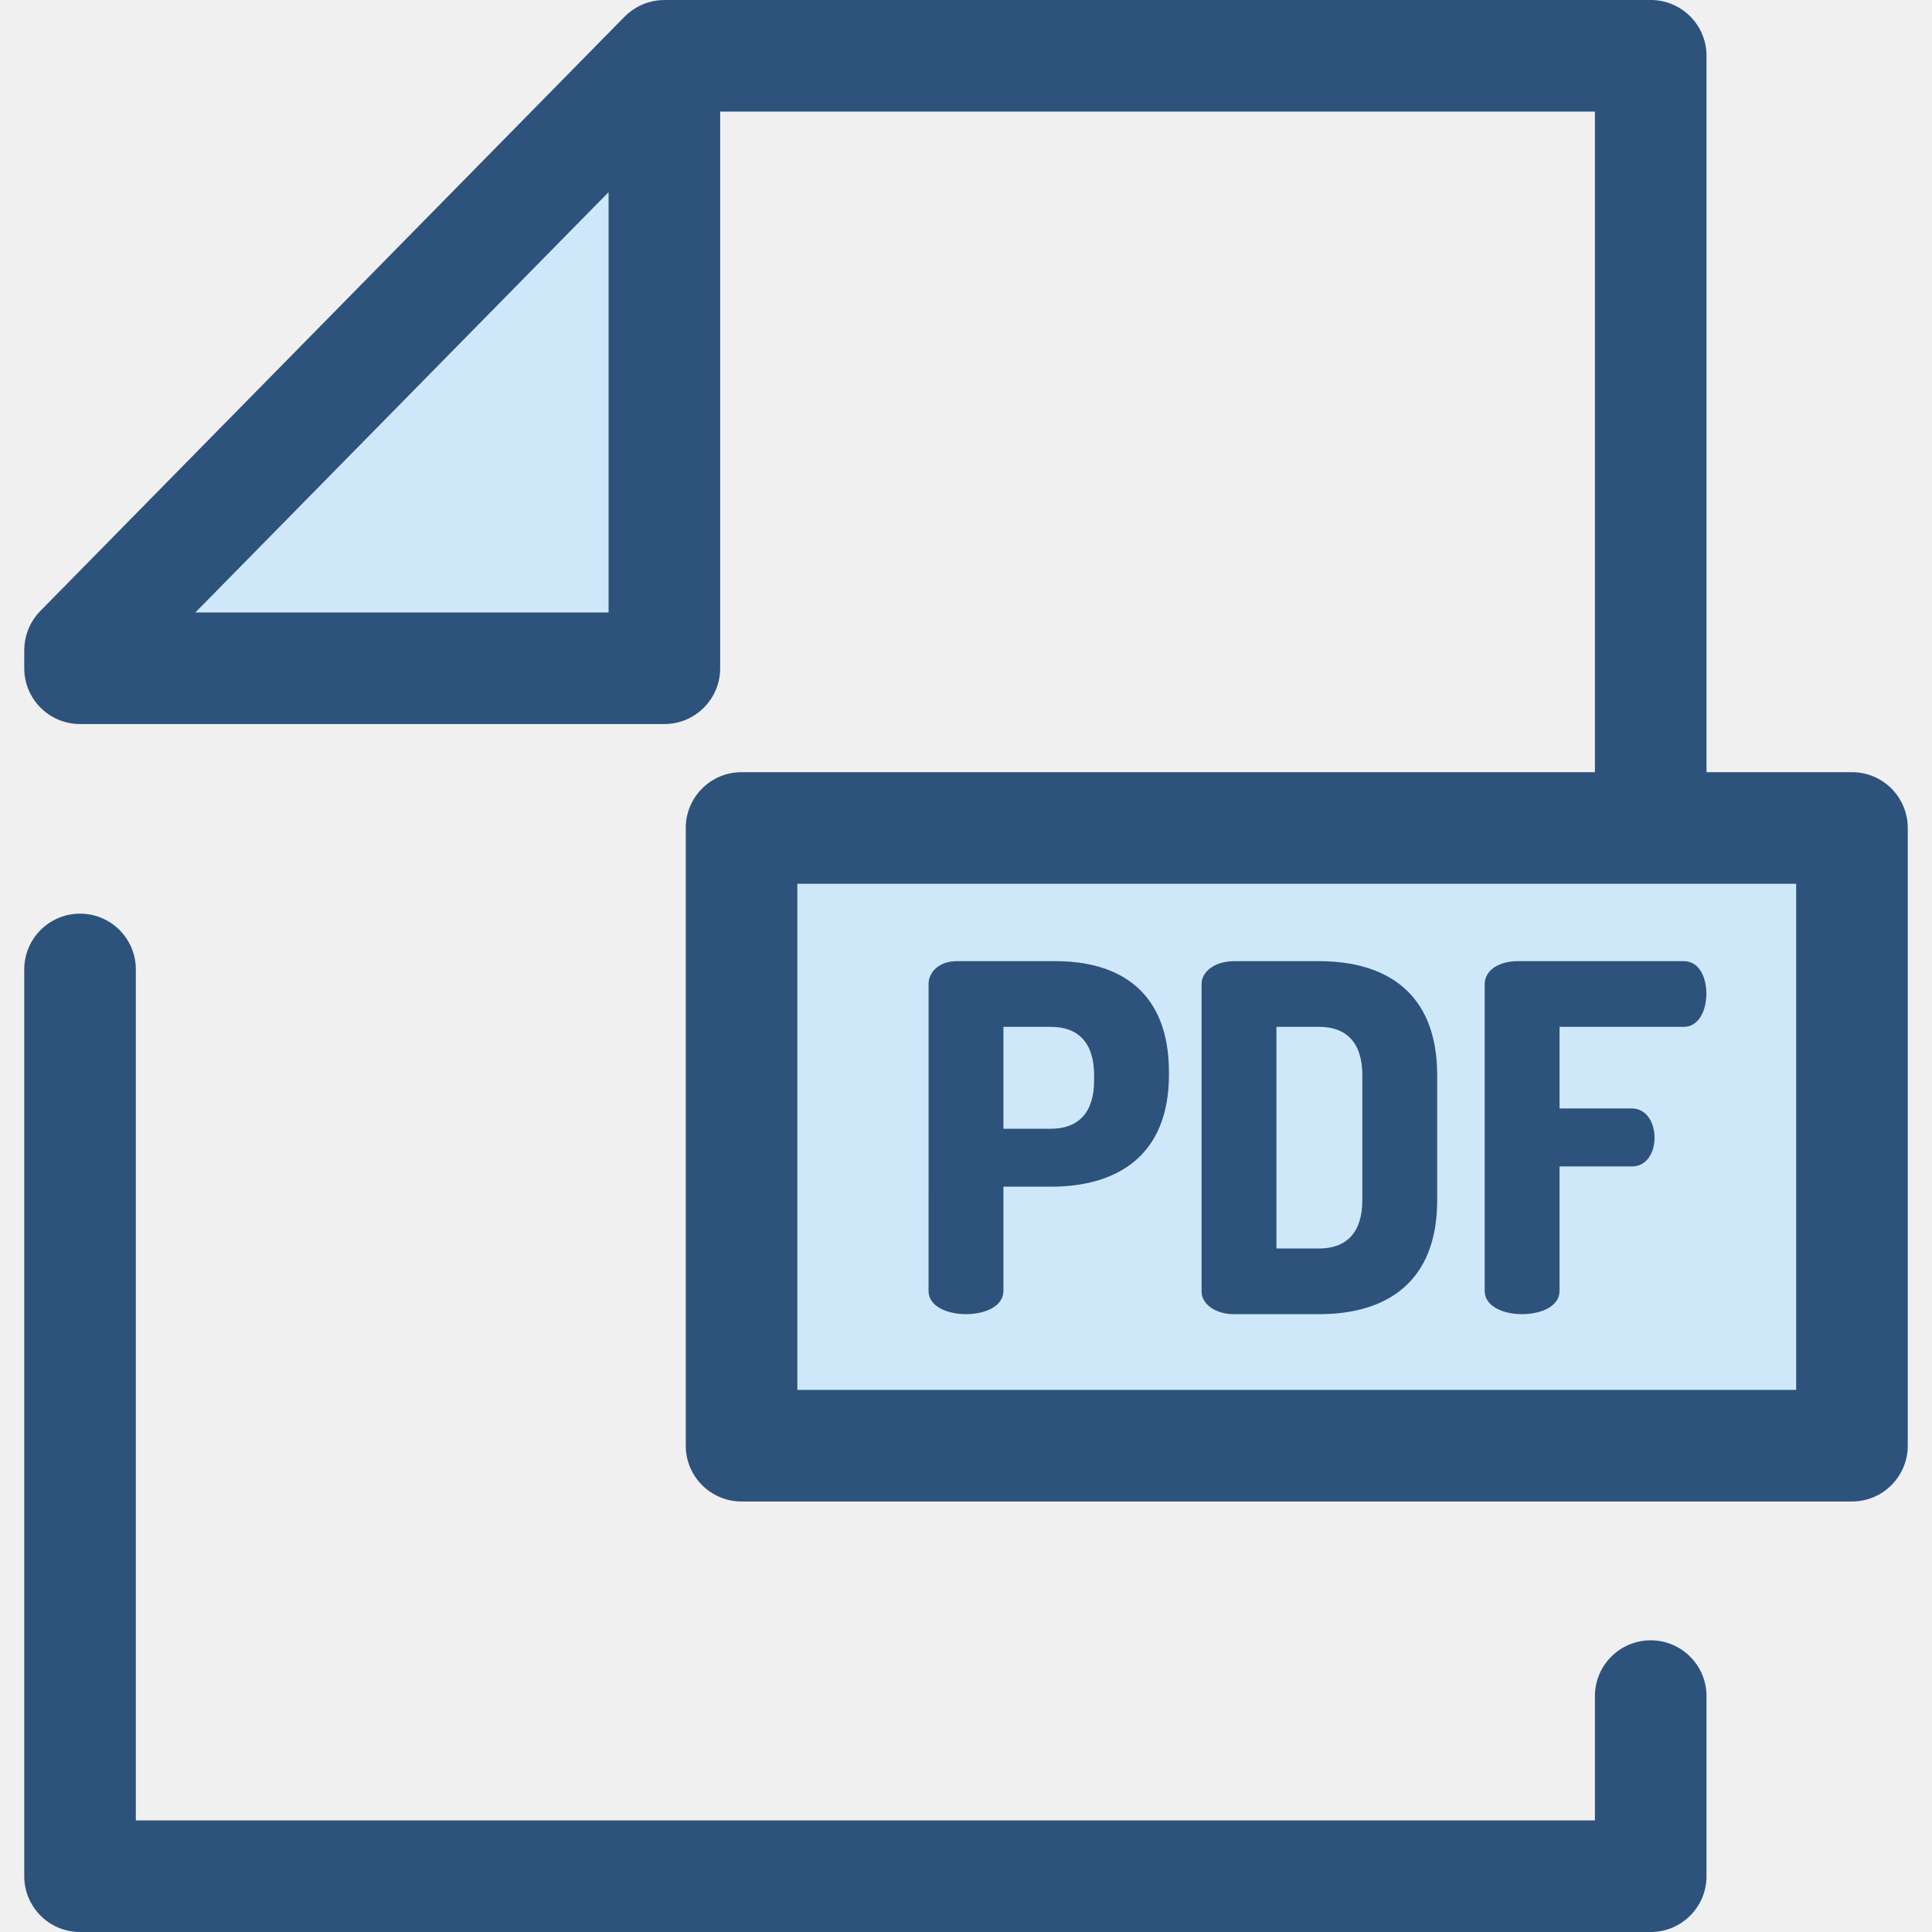
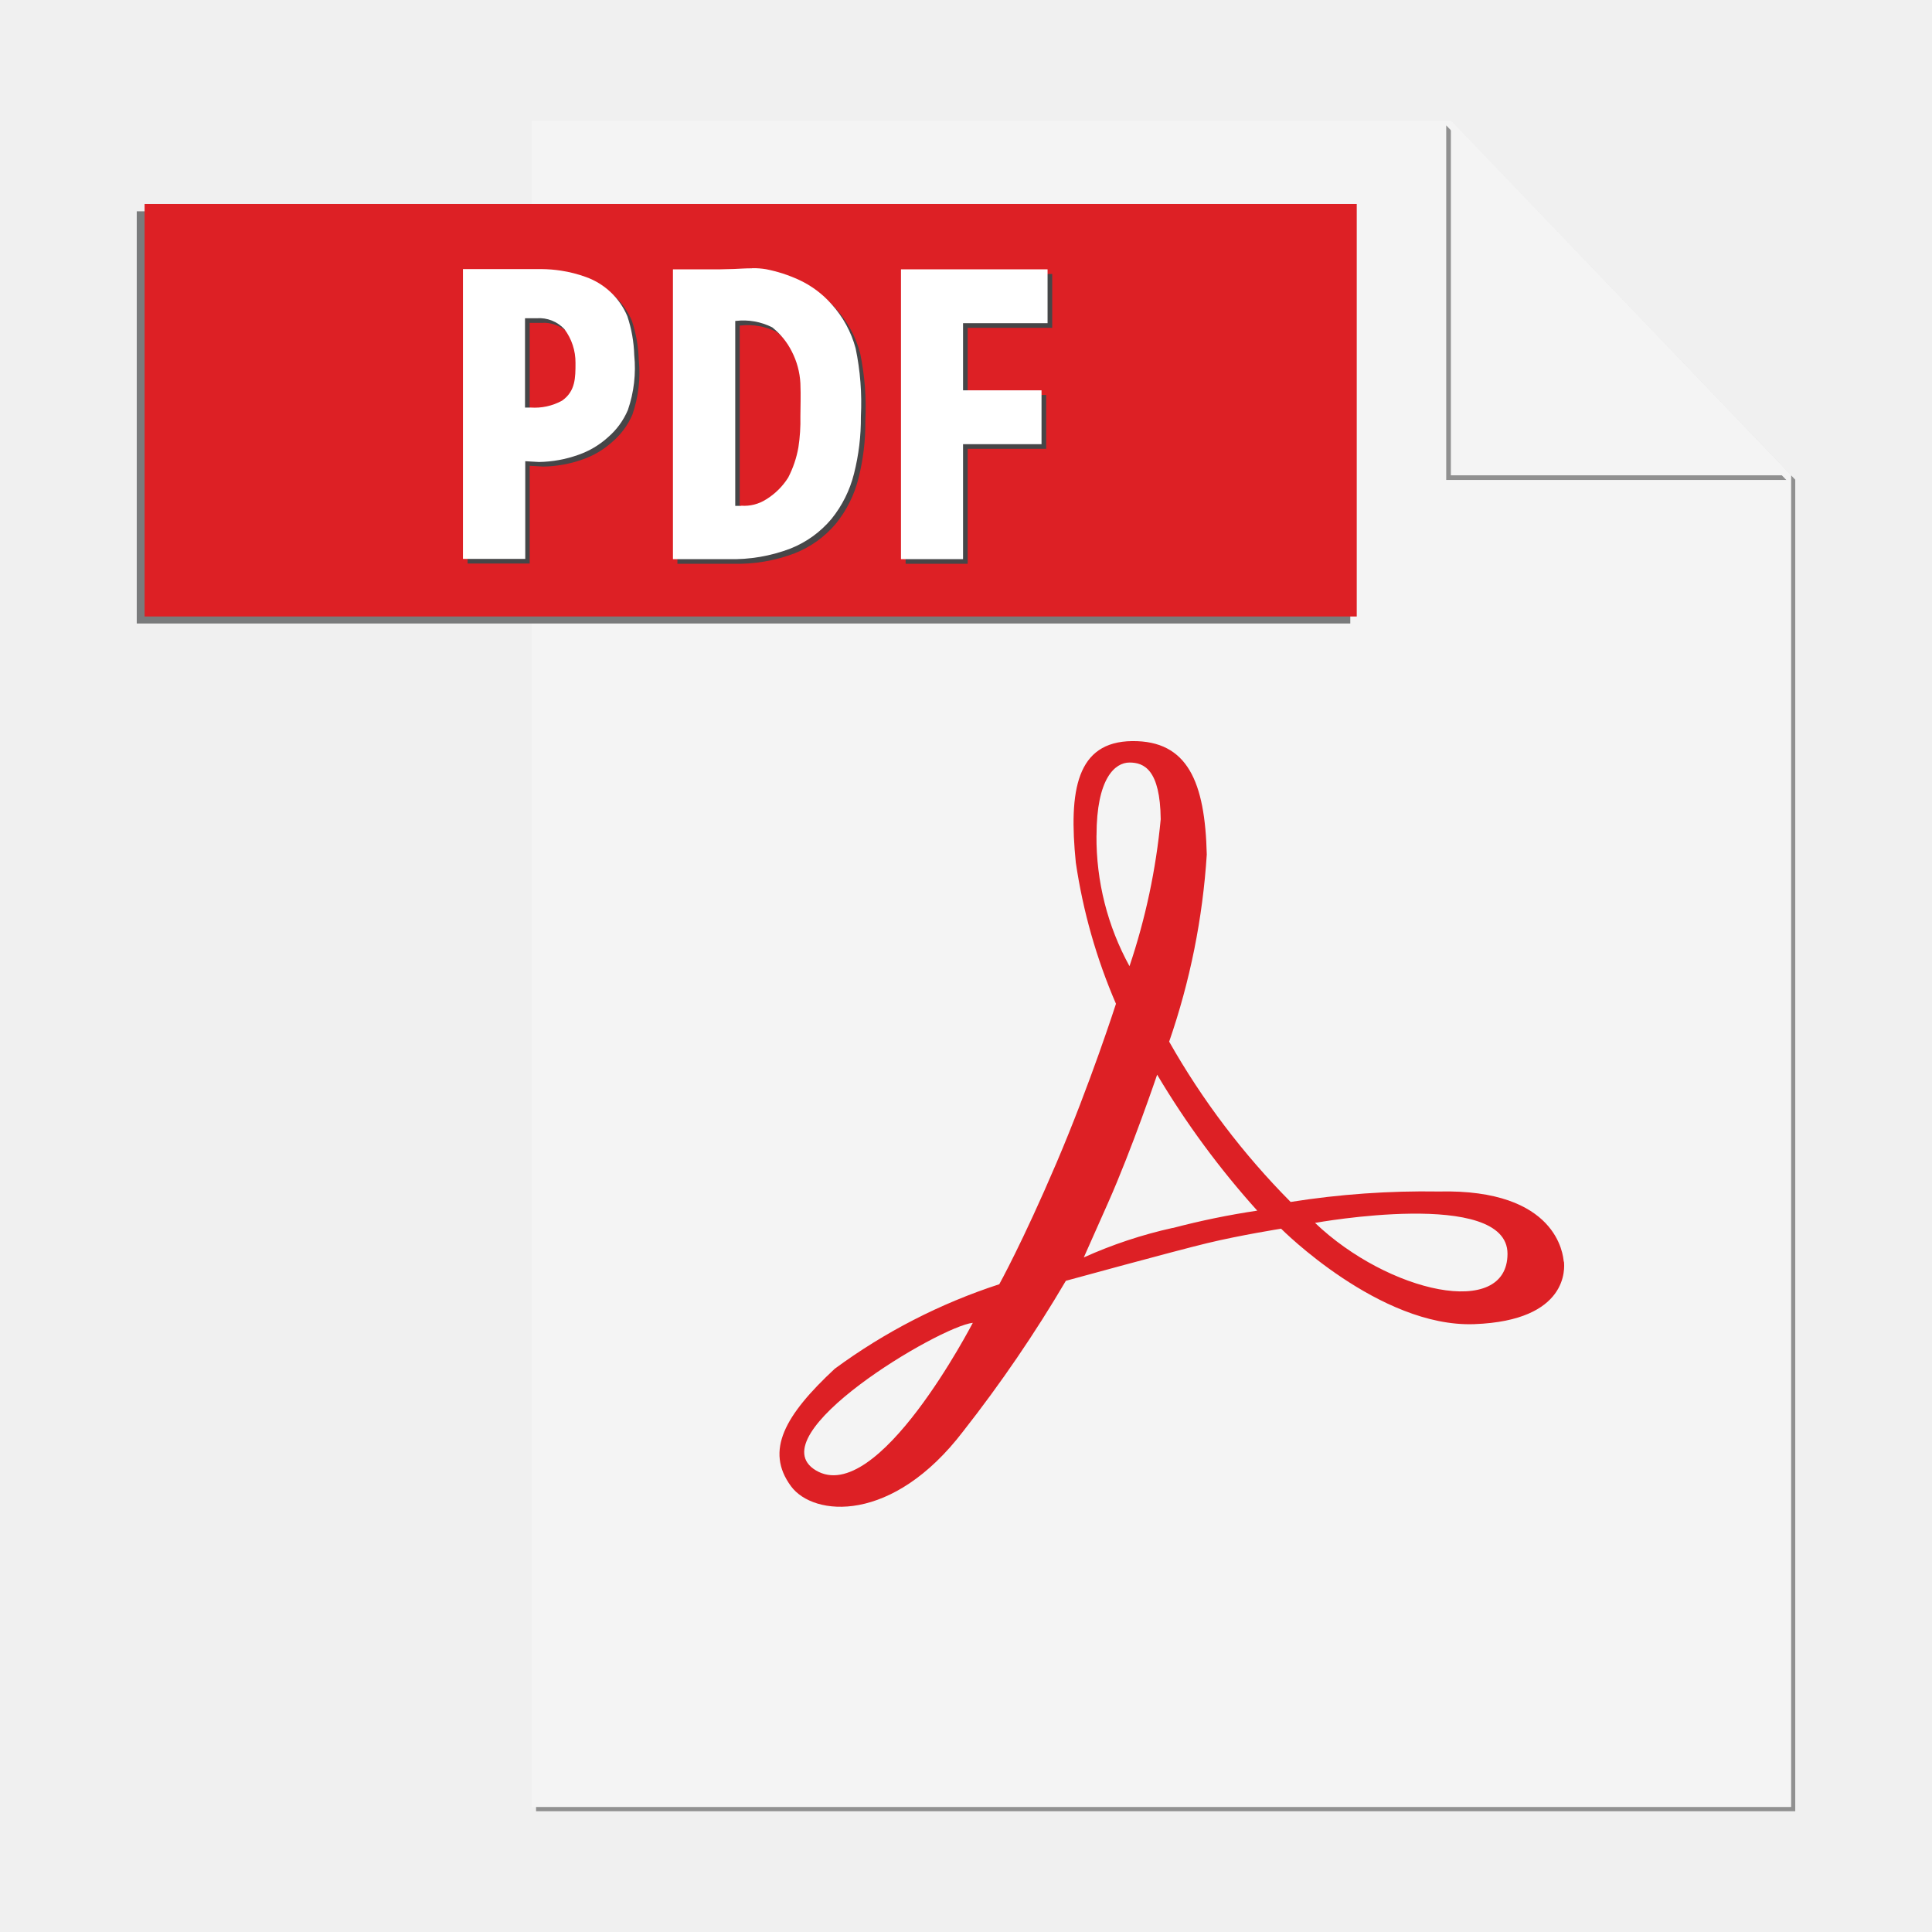
- <svg xmlns="http://www.w3.org/2000/svg" version="1.1" id="Layer_1" viewBox="0 0 512 512" xml:space="preserve">
-   <path style="fill:#2D527C;" d="M437.456,512H21.212c-8.166,0-14.786-6.621-14.786-14.786V256.915c0-8.165,6.62-14.786,14.786-14.786  s14.786,6.621,14.786,14.786v225.512h386.671v-32.939c0-8.165,6.62-14.786,14.786-14.786s14.786,6.621,14.786,14.786v47.725  C452.242,505.379,445.622,512,437.456,512z" />
-   <g>
-     <polygon style="fill:#CEE8FA;" points="21.212,177.092 21.212,172.3 176.068,14.786 176.068,177.092  " />
-     <rect x="196.524" y="219.426" style="fill:#CEE8FA;" width="294.274" height="163.712" />
-   </g>
-   <g>
-     <path style="fill:#2D527C;" d="M490.791,204.634h-38.549V14.786c0-8.165-6.62-14.786-14.786-14.786H176.068   c-0.067,0-0.132,0.009-0.198,0.01c-0.359,0.004-0.717,0.022-1.075,0.053c-0.12,0.01-0.241,0.021-0.361,0.034   c-0.41,0.046-0.816,0.105-1.22,0.185c-0.031,0.006-0.061,0.009-0.092,0.015c-0.432,0.089-0.858,0.2-1.28,0.325   c-0.111,0.033-0.22,0.071-0.33,0.106c-0.322,0.105-0.642,0.22-0.958,0.347c-0.108,0.044-0.217,0.086-0.324,0.132   c-0.807,0.346-1.585,0.766-2.326,1.257c-0.102,0.067-0.2,0.139-0.3,0.207c-0.274,0.191-0.541,0.392-0.803,0.603   c-0.099,0.08-0.198,0.157-0.294,0.24c-0.339,0.287-0.67,0.586-0.985,0.906L10.668,161.935c-0.346,0.352-0.671,0.719-0.977,1.1   c-0.182,0.226-0.342,0.463-0.509,0.696c-0.112,0.157-0.234,0.309-0.34,0.47c-0.194,0.294-0.364,0.599-0.534,0.903   c-0.062,0.112-0.133,0.219-0.192,0.333c-0.166,0.315-0.308,0.639-0.449,0.963c-0.05,0.114-0.108,0.225-0.155,0.34   c-0.126,0.312-0.231,0.628-0.336,0.946c-0.046,0.139-0.099,0.274-0.14,0.413c-0.087,0.294-0.152,0.591-0.22,0.889   c-0.04,0.172-0.087,0.34-0.121,0.515c-0.053,0.274-0.084,0.55-0.121,0.825c-0.027,0.201-0.062,0.399-0.081,0.6   c-0.025,0.268-0.03,0.535-0.04,0.801c-0.007,0.191-0.028,0.38-0.028,0.571v4.792c0,8.165,6.62,14.786,14.786,14.786h154.855   c8.166,0,14.786-6.621,14.786-14.786V29.572h231.816v175.062H196.518c-8.166,0-14.786,6.621-14.786,14.786v163.705   c0,8.165,6.62,14.786,14.786,14.786h294.272c8.166,0,14.786-6.621,14.786-14.786V219.421   C505.577,211.256,498.957,204.634,490.791,204.634z M51.772,162.308l47.938-48.76l61.571-62.63v111.39L51.772,162.308   L51.772,162.308z M476.005,368.339h-264.7V234.207h264.7V368.339z" />
-     <path style="fill:#2D527C;" d="M246.08,260.736c0-3.2,2.925-6.015,7.375-6.015h26.322c16.785,0,30.008,7.934,30.008,29.433v0.64   c0,21.499-13.733,29.689-31.28,29.689h-12.589v27.641c0,4.096-4.959,6.142-9.919,6.142s-9.919-2.048-9.919-6.142L246.08,260.736   L246.08,260.736z M265.916,272.124v27.002h12.589c7.121,0,11.444-4.096,11.444-12.797v-1.406c0-8.703-4.323-12.797-11.444-12.797   h-12.589V272.124z" />
-     <path style="fill:#2D527C;" d="M349.586,254.721c17.548,0,31.282,8.19,31.282,30.202v33.145c0,22.011-13.733,30.201-31.282,30.201   h-22.507c-5.214,0-8.647-2.815-8.647-6.014v-81.518c0-3.2,3.433-6.015,8.647-6.015h22.507V254.721z M338.269,272.124v58.739h11.317   c7.121,0,11.444-4.096,11.444-12.796v-33.145c0-8.703-4.323-12.797-11.444-12.797h-11.317V272.124z" />
-     <path style="fill:#2D527C;" d="M393.458,260.863c0-4.096,4.323-6.142,8.647-6.142h44.125c4.196,0,5.977,4.479,5.977,8.574   c0,4.735-2.162,8.83-5.977,8.83h-32.935v21.628h19.201c3.815,0,5.977,3.711,5.977,7.806c0,3.456-1.78,7.55-5.977,7.55h-19.201   v33.016c0,4.096-4.959,6.142-9.919,6.142c-4.959,0-9.919-2.048-9.919-6.142V260.863z" />
-   </g>
+ <svg xmlns="http://www.w3.org/2000/svg" width="800px" height="800px" viewBox="0 0 32 32">
+   <path d="M24.1,2.072h0l5.564,5.8V29.928H8.879V30H29.735V7.945L24.1,2.072" style="fill:#909090" />
+   <path d="M24.031,2H8.808V29.928H29.664V7.873L24.03,2" style="fill:#f4f4f4" />
+   <path d="M8.655,3.5H2.265v6.827h20.1V3.5H8.655" style="fill:#7a7b7c" />
+   <path d="M22.472,10.211H2.395V3.379H22.472v6.832" style="fill:#dd2025" />
+   <path d="M9.052,4.534h-.03l-.207,0H7.745v4.8H8.773V7.715L9,7.728a2.042,2.042,0,0,0,.647-.117,1.427,1.427,0,0,0,.493-.291,1.224,1.224,0,0,0,.335-.454,2.13,2.13,0,0,0,.105-.908,2.237,2.237,0,0,0-.114-.644,1.173,1.173,0,0,0-.687-.65A2.149,2.149,0,0,0,9.37,4.56a2.232,2.232,0,0,0-.319-.026M8.862,6.828l-.089,0V5.348h.193a.57.57,0,0,1,.459.181.92.92,0,0,1,.183.558c0,.246,0,.469-.222.626a.942.942,0,0,1-.524.114" style="fill:#464648" />
+   <path d="M12.533,4.521c-.111,0-.219.008-.295.011L12,4.538h-.78v4.8h.918a2.677,2.677,0,0,0,1.028-.175,1.71,1.71,0,0,0,.68-.491,1.939,1.939,0,0,0,.373-.749,3.728,3.728,0,0,0,.114-.949,4.416,4.416,0,0,0-.087-1.127,1.777,1.777,0,0,0-.4-.733,1.63,1.63,0,0,0-.535-.4,2.413,2.413,0,0,0-.549-.178,1.282,1.282,0,0,0-.228-.017m-.182,3.937-.1,0V5.392h.013a1.062,1.062,0,0,1,.6.107,1.2,1.2,0,0,1,.324.4,1.3,1.3,0,0,1,.142.526c.009.22,0,.4,0,.549a2.926,2.926,0,0,1-.033.513,1.756,1.756,0,0,1-.169.5,1.13,1.13,0,0,1-.363.36.673.673,0,0,1-.416.106" style="fill:#464648" />
+   <path d="M17.43,4.538H15v4.8h1.028V7.434h1.3V6.542h-1.3V5.43h1.4V4.538" style="fill:#464648" />
+   <path d="M21.781,20.255s3.188-.578,3.188.511S22.994,21.412,21.781,20.255Zm-2.357.083a7.543,7.543,0,0,0-1.473.489l.4-.9c.4-.9.815-2.127.815-2.127a14.216,14.216,0,0,0,1.658,2.252,13.033,13.033,0,0,0-1.4.288Zm-1.262-6.5c0-.949.307-1.208.546-1.208s.508.115.517.939a10.787,10.787,0,0,1-.517,2.434A4.426,4.426,0,0,1,18.161,13.841ZM13.513,24.354c-.978-.585,2.051-2.386,2.6-2.444C16.11,21.911,14.537,24.966,13.513,24.354ZM25.9,20.895c-.01-.1-.1-1.207-2.07-1.16a14.228,14.228,0,0,0-2.453.173,12.542,12.542,0,0,1-2.012-2.655,11.76,11.76,0,0,0,.623-3.1c-.029-1.2-.316-1.888-1.236-1.878s-1.054.815-.933,2.013a9.309,9.309,0,0,0,.665,2.338s-.425,1.323-.987,2.639-.946,2.006-.946,2.006a9.622,9.622,0,0,0-2.725,1.4c-.824.767-1.159,1.356-.725,1.945.374.508,1.683.623,2.853-.91a22.549,22.549,0,0,0,1.7-2.492s1.784-.489,2.339-.623,1.226-.24,1.226-.24,1.629,1.639,3.2,1.581,1.495-.939,1.485-1.035" style="fill:#dd2025" />
+   <path d="M23.954,2.077V7.95h5.633L23.954,2.077Z" style="fill:#909090" />
+   <path d="M24.031,2V7.873h5.633L24.031,2Z" style="fill:#f4f4f4" />
+   <path d="M8.975,4.457h-.03l-.207,0H7.668v4.8H8.7V7.639l.228.013a2.042,2.042,0,0,0,.647-.117,1.428,1.428,0,0,0,.493-.291A1.224,1.224,0,0,0,10.4,6.79a2.13,2.13,0,0,0,.105-.908,2.237,2.237,0,0,0-.114-.644,1.173,1.173,0,0,0-.687-.65,2.149,2.149,0,0,0-.411-.105,2.232,2.232,0,0,0-.319-.026M8.785,6.751l-.089,0V5.271H8.89a.57.57,0,0,1,.459.181.92.92,0,0,1,.183.558c0,.246,0,.469-.222.626a.942.942,0,0,1-.524.114" style="fill:#fff" />
+   <path d="M12.456,4.444c-.111,0-.219.008-.295.011l-.235.006h-.78v4.8h.918a2.677,2.677,0,0,0,1.028-.175,1.71,1.71,0,0,0,.68-.491,1.939,1.939,0,0,0,.373-.749,3.728,3.728,0,0,0,.114-.949,4.416,4.416,0,0,0-.087-1.127,1.777,1.777,0,0,0-.4-.733,1.63,1.63,0,0,0-.535-.4,2.413,2.413,0,0,0-.549-.178,1.282,1.282,0,0,0-.228-.017m-.182,3.937-.1,0V5.315h.013a1.062,1.062,0,0,1,.6.107,1.2,1.2,0,0,1,.324.4,1.3,1.3,0,0,1,.142.526c.009.22,0,.4,0,.549a2.926,2.926,0,0,1-.033.513,1.756,1.756,0,0,1-.169.5,1.13,1.13,0,0,1-.363.36.673.673,0,0,1-.416.106" style="fill:#fff" />
+   <path d="M17.353,4.461h-2.43v4.8h1.028V7.357h1.3V6.465h-1.3V5.353h1.4V4.461" style="fill:#fff" />
</svg>
